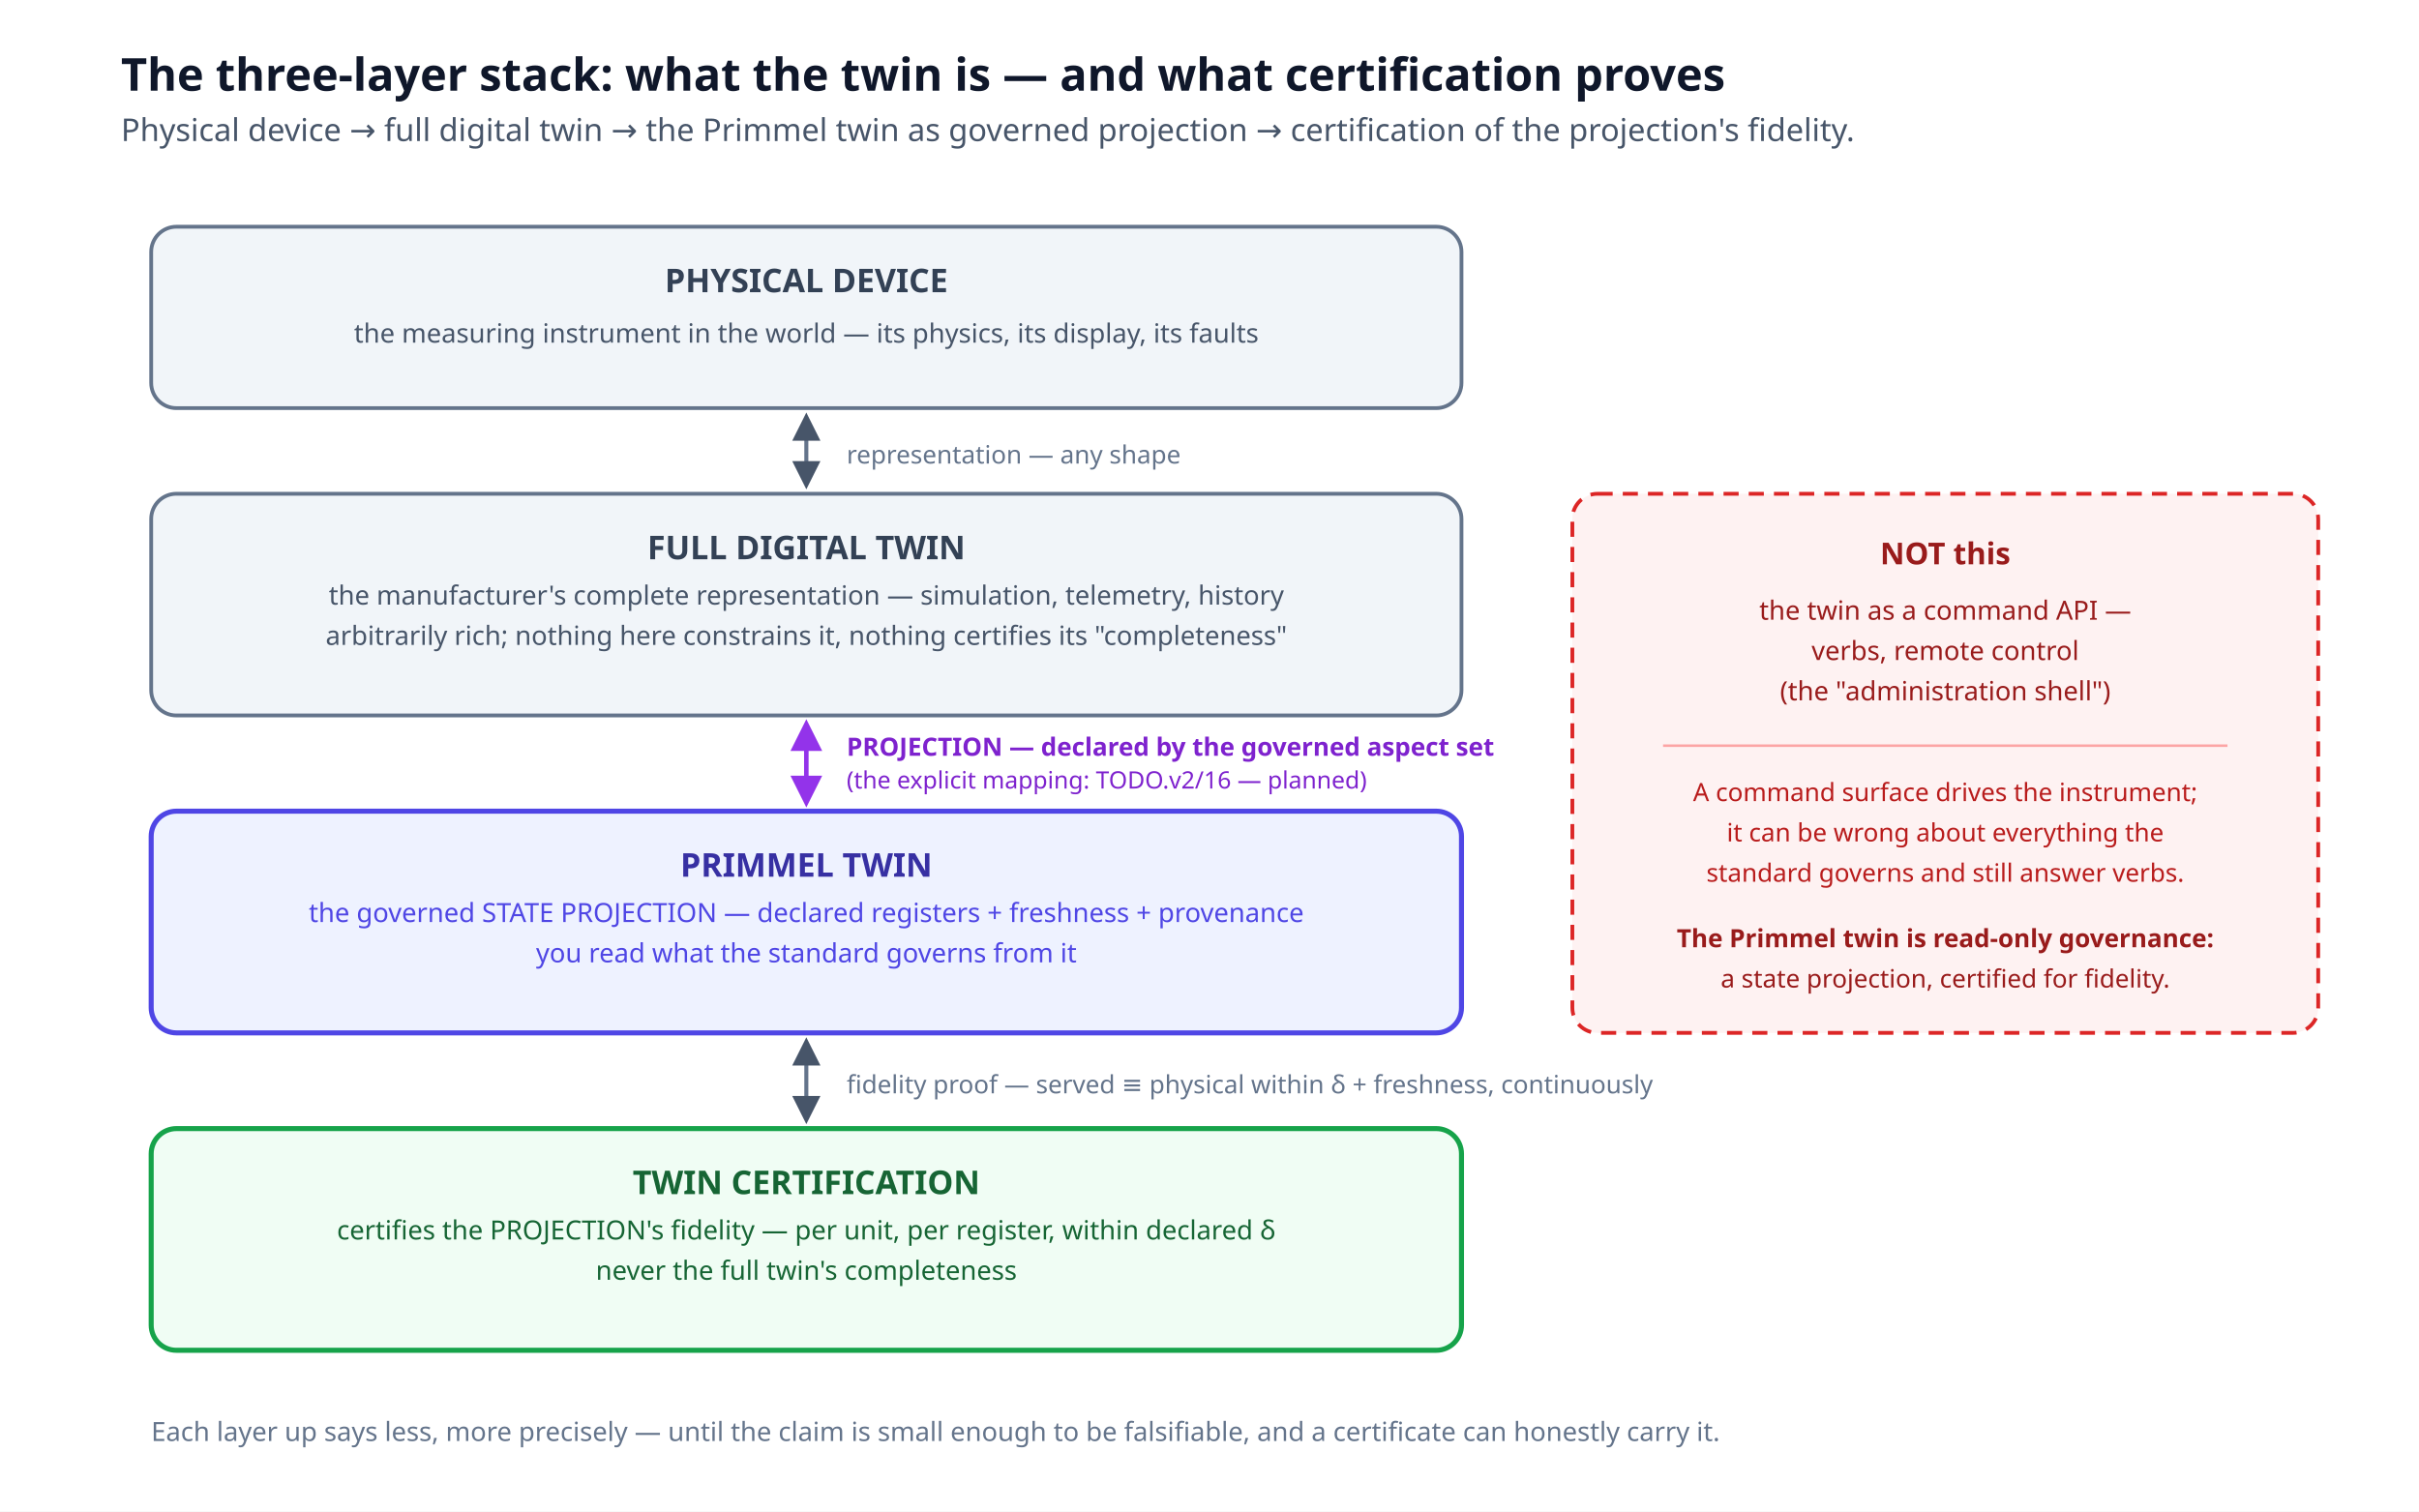
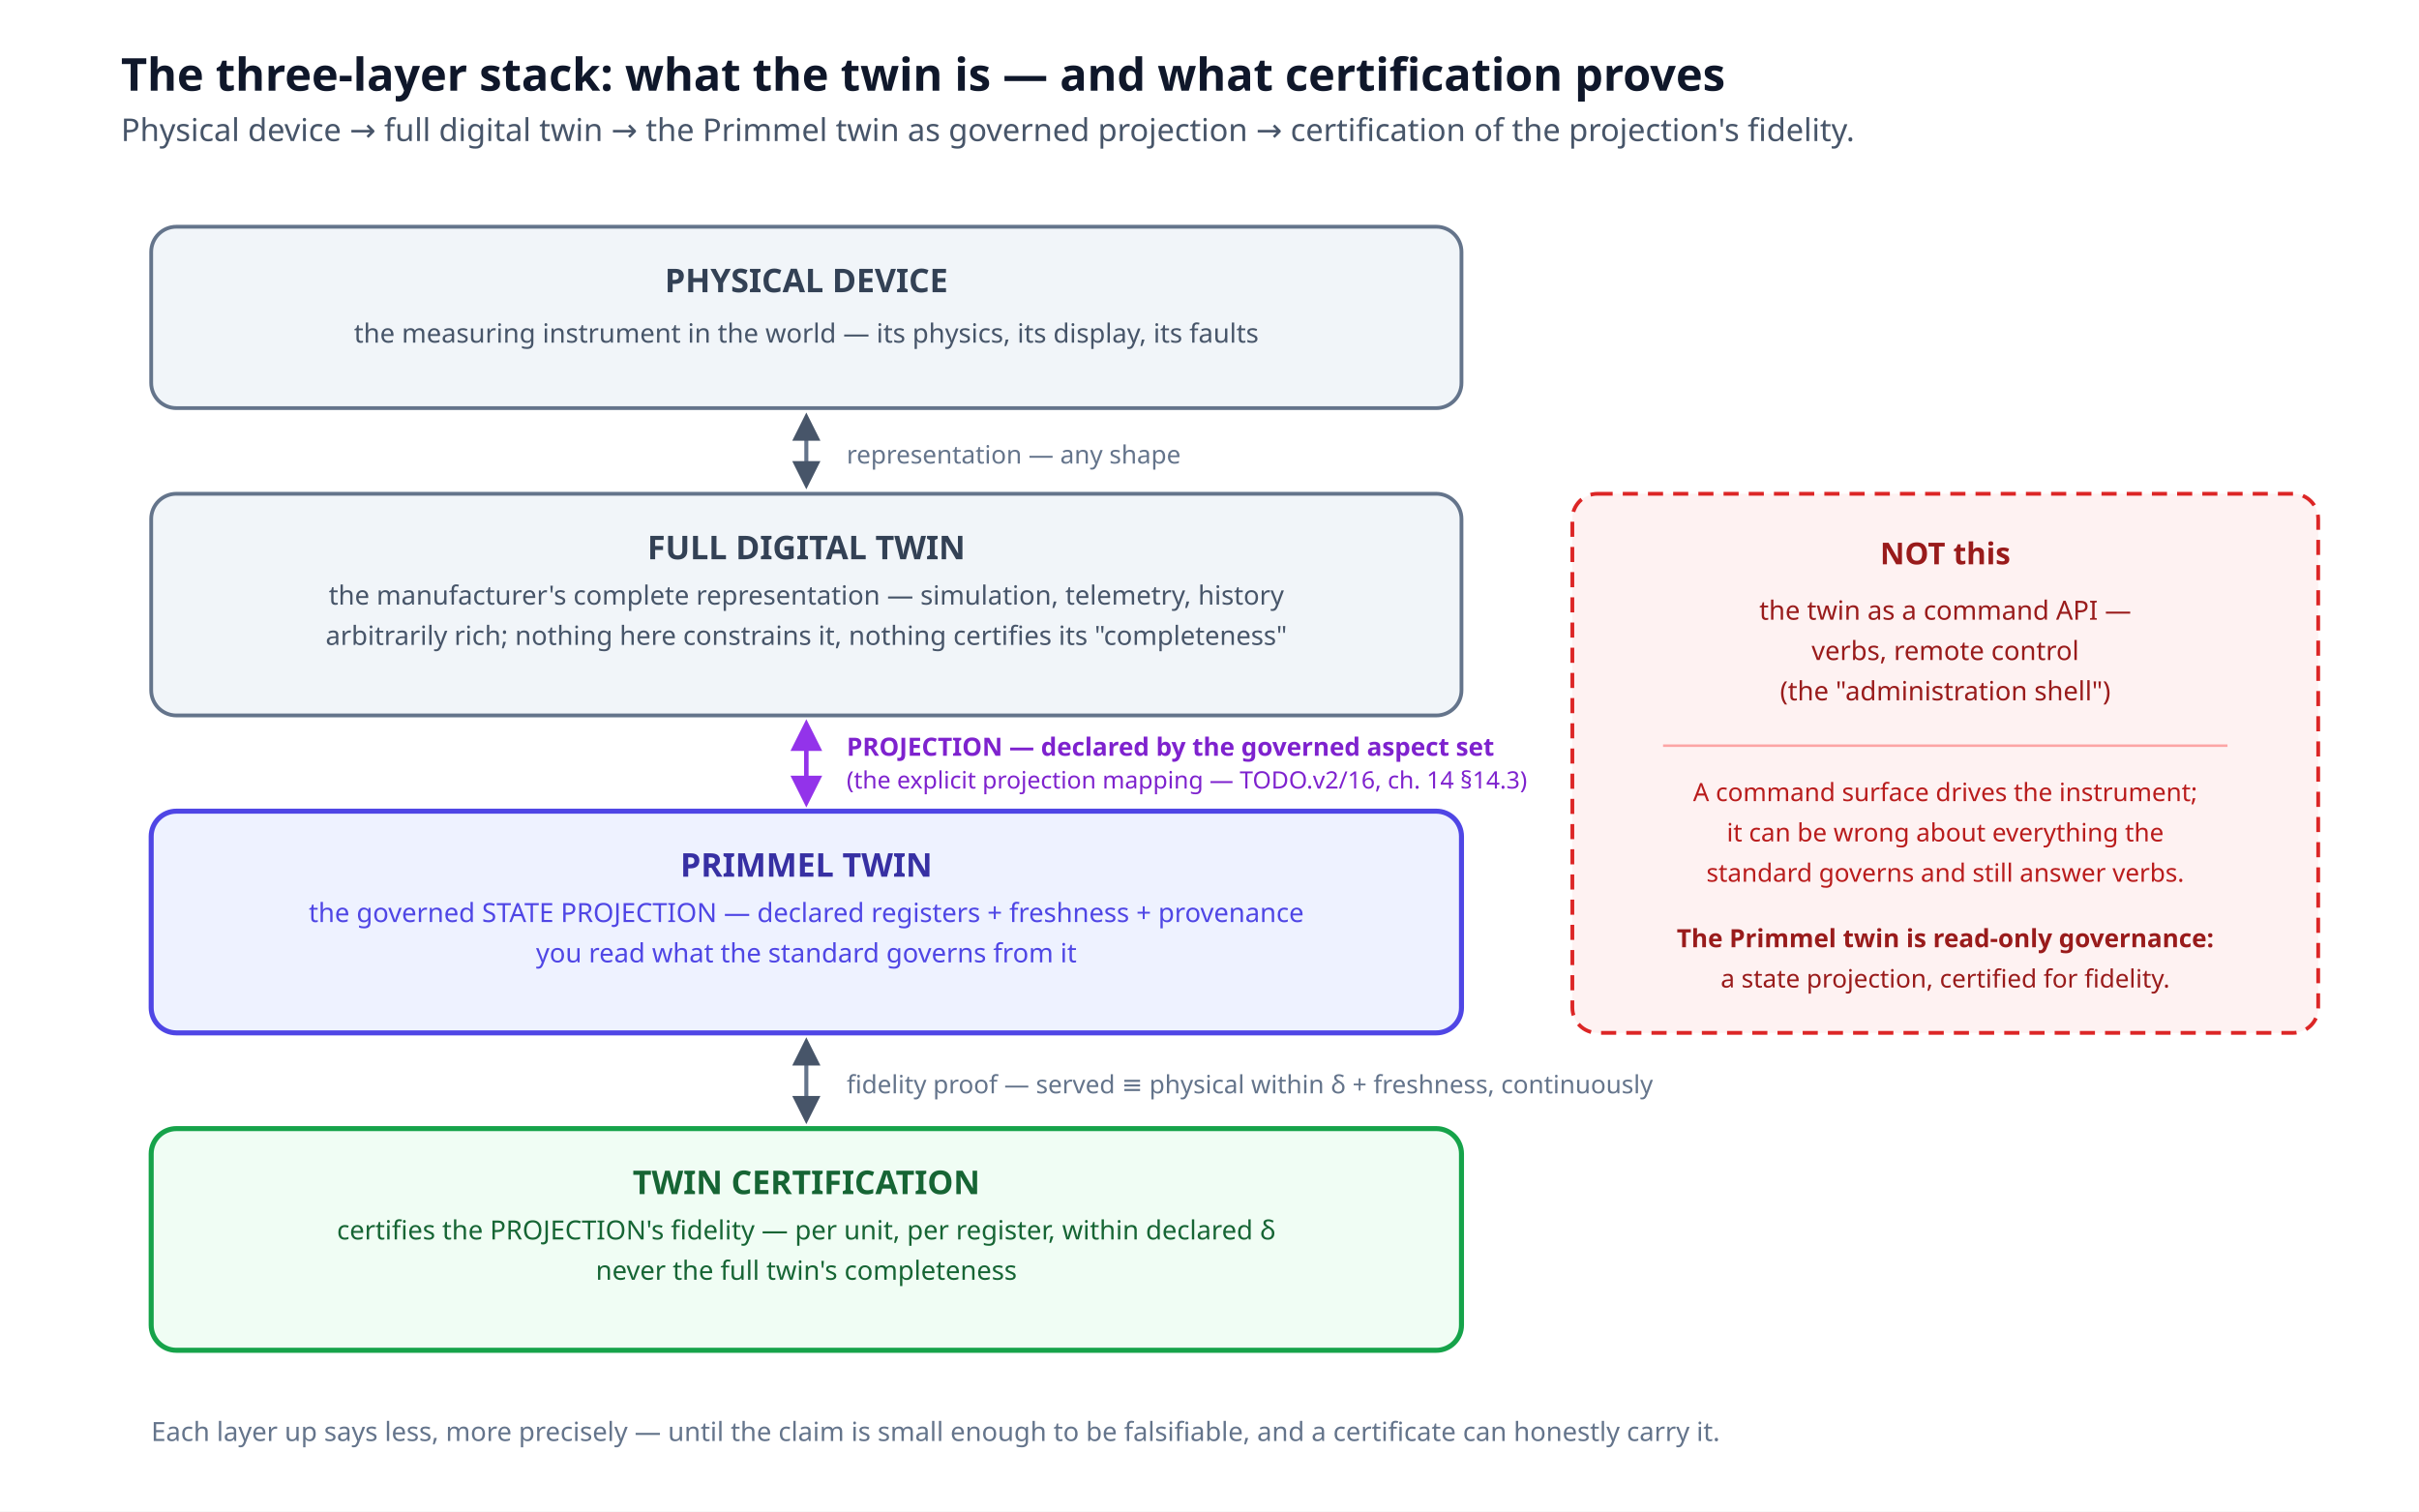
<svg xmlns="http://www.w3.org/2000/svg" viewBox="0 0 960 600" font-family="ui-sans-serif, system-ui, sans-serif">
  <rect width="100%" height="100%" fill="#ffffff" />
  <defs>
    <marker id="arrS" viewBox="0 0 10 10" refX="8" refY="5" markerWidth="7" markerHeight="7" orient="auto-start-reverse">
      <path d="M 0 0 L 10 5 L 0 10 z" fill="#475569" />
    </marker>
    <marker id="arrV" viewBox="0 0 10 10" refX="8" refY="5" markerWidth="7" markerHeight="7" orient="auto-start-reverse">
      <path d="M 0 0 L 10 5 L 0 10 z" fill="#9333ea" />
    </marker>
  </defs>
  <text x="48" y="36" font-size="18" font-weight="700" fill="#0f172a">The three-layer stack: what the twin is — and what certification proves</text>
  <text x="48" y="56" font-size="12.5" fill="#475569">Physical device → full digital twin → the Primmel twin as governed projection → certification of the projection's fidelity.</text>
  <rect x="60" y="90" width="520" height="72" rx="10" fill="#f1f5f9" stroke="#64748b" stroke-width="1.5" />
  <text x="320" y="116" font-size="13" font-weight="700" fill="#334155" text-anchor="middle">PHYSICAL DEVICE</text>
  <text x="320" y="136" font-size="10.5" fill="#475569" text-anchor="middle">the measuring instrument in the world — its physics, its display, its faults</text>
  <line x1="320" y1="166" x2="320" y2="192" stroke="#64748b" stroke-width="1.6" marker-start="url(#arrS)" marker-end="url(#arrS)" />
  <text x="336" y="184" font-size="10" fill="#64748b">representation — any shape</text>
  <rect x="60" y="196" width="520" height="88" rx="10" fill="#f1f5f9" stroke="#64748b" stroke-width="1.5" />
  <text x="320" y="222" font-size="13" font-weight="700" fill="#334155" text-anchor="middle">FULL DIGITAL TWIN</text>
  <text x="320" y="240" font-size="10.5" fill="#475569" text-anchor="middle">the manufacturer's complete representation — simulation, telemetry, history</text>
  <text x="320" y="256" font-size="10.5" fill="#475569" text-anchor="middle">arbitrarily rich; nothing here constrains it, nothing certifies its "completeness"</text>
  <line x1="320" y1="288" x2="320" y2="318" stroke="#9333ea" stroke-width="1.8" marker-start="url(#arrV)" marker-end="url(#arrV)" />
  <text x="336" y="300" font-size="10" font-weight="600" fill="#7e22ce">PROJECTION — declared by the governed aspect set</text>
-   <text x="336" y="313" font-size="9.5" fill="#7e22ce">(the explicit mapping: TODO.v2/16 — planned)</text>
+   <text x="336" y="313" font-size="9.5" fill="#7e22ce">(the explicit projection mapping — TODO.v2/16, ch. 14 §14.3)</text>
  <rect x="60" y="322" width="520" height="88" rx="10" fill="#eef2ff" stroke="#4f46e5" stroke-width="2" />
  <text x="320" y="348" font-size="13" font-weight="700" fill="#3730a3" text-anchor="middle">PRIMMEL TWIN</text>
  <text x="320" y="366" font-size="10.5" fill="#4f46e5" text-anchor="middle">the governed STATE PROJECTION — declared registers + freshness + provenance</text>
  <text x="320" y="382" font-size="10.5" fill="#4f46e5" text-anchor="middle">you read what the standard governs from it</text>
  <line x1="320" y1="414" x2="320" y2="444" stroke="#64748b" stroke-width="1.6" marker-start="url(#arrS)" marker-end="url(#arrS)" />
  <text x="336" y="434" font-size="10" fill="#64748b">fidelity proof — served ≡ physical within δ + freshness, continuously</text>
  <rect x="60" y="448" width="520" height="88" rx="10" fill="#f0fdf4" stroke="#16a34a" stroke-width="2" />
  <text x="320" y="474" font-size="13" font-weight="700" fill="#166534" text-anchor="middle">TWIN CERTIFICATION</text>
  <text x="320" y="492" font-size="10.5" fill="#166534" text-anchor="middle">certifies the PROJECTION's fidelity — per unit, per register, within declared δ</text>
  <text x="320" y="508" font-size="10.5" fill="#166534" text-anchor="middle">never the full twin's completeness</text>
  <rect x="624" y="196" width="296" height="214" rx="10" fill="#fef2f2" stroke="#dc2626" stroke-width="1.5" stroke-dasharray="6 4" />
  <text x="772" y="224" font-size="12" font-weight="700" fill="#991b1b" text-anchor="middle">NOT this</text>
  <text x="772" y="246" font-size="10.5" fill="#991b1b" text-anchor="middle">the twin as a command API —</text>
  <text x="772" y="262" font-size="10.5" fill="#991b1b" text-anchor="middle">verbs, remote control</text>
  <text x="772" y="278" font-size="10.5" fill="#991b1b" text-anchor="middle">(the "administration shell")</text>
  <line x1="660" y1="296" x2="884" y2="296" stroke="#fca5a5" stroke-width="1" />
  <text x="772" y="318" font-size="10" fill="#b91c1c" text-anchor="middle">A command surface drives the instrument;</text>
  <text x="772" y="334" font-size="10" fill="#b91c1c" text-anchor="middle">it can be wrong about everything the</text>
  <text x="772" y="350" font-size="10" fill="#b91c1c" text-anchor="middle">standard governs and still answer verbs.</text>
  <text x="772" y="376" font-size="10" font-weight="600" fill="#991b1b" text-anchor="middle">The Primmel twin is read-only governance:</text>
  <text x="772" y="392" font-size="10" fill="#991b1b" text-anchor="middle">a state projection, certified for fidelity.</text>
  <text x="60" y="572" font-size="10.5" fill="#64748b">Each layer up says less, more precisely — until the claim is small enough to be falsifiable, and a certificate can honestly carry it.</text>
</svg>
